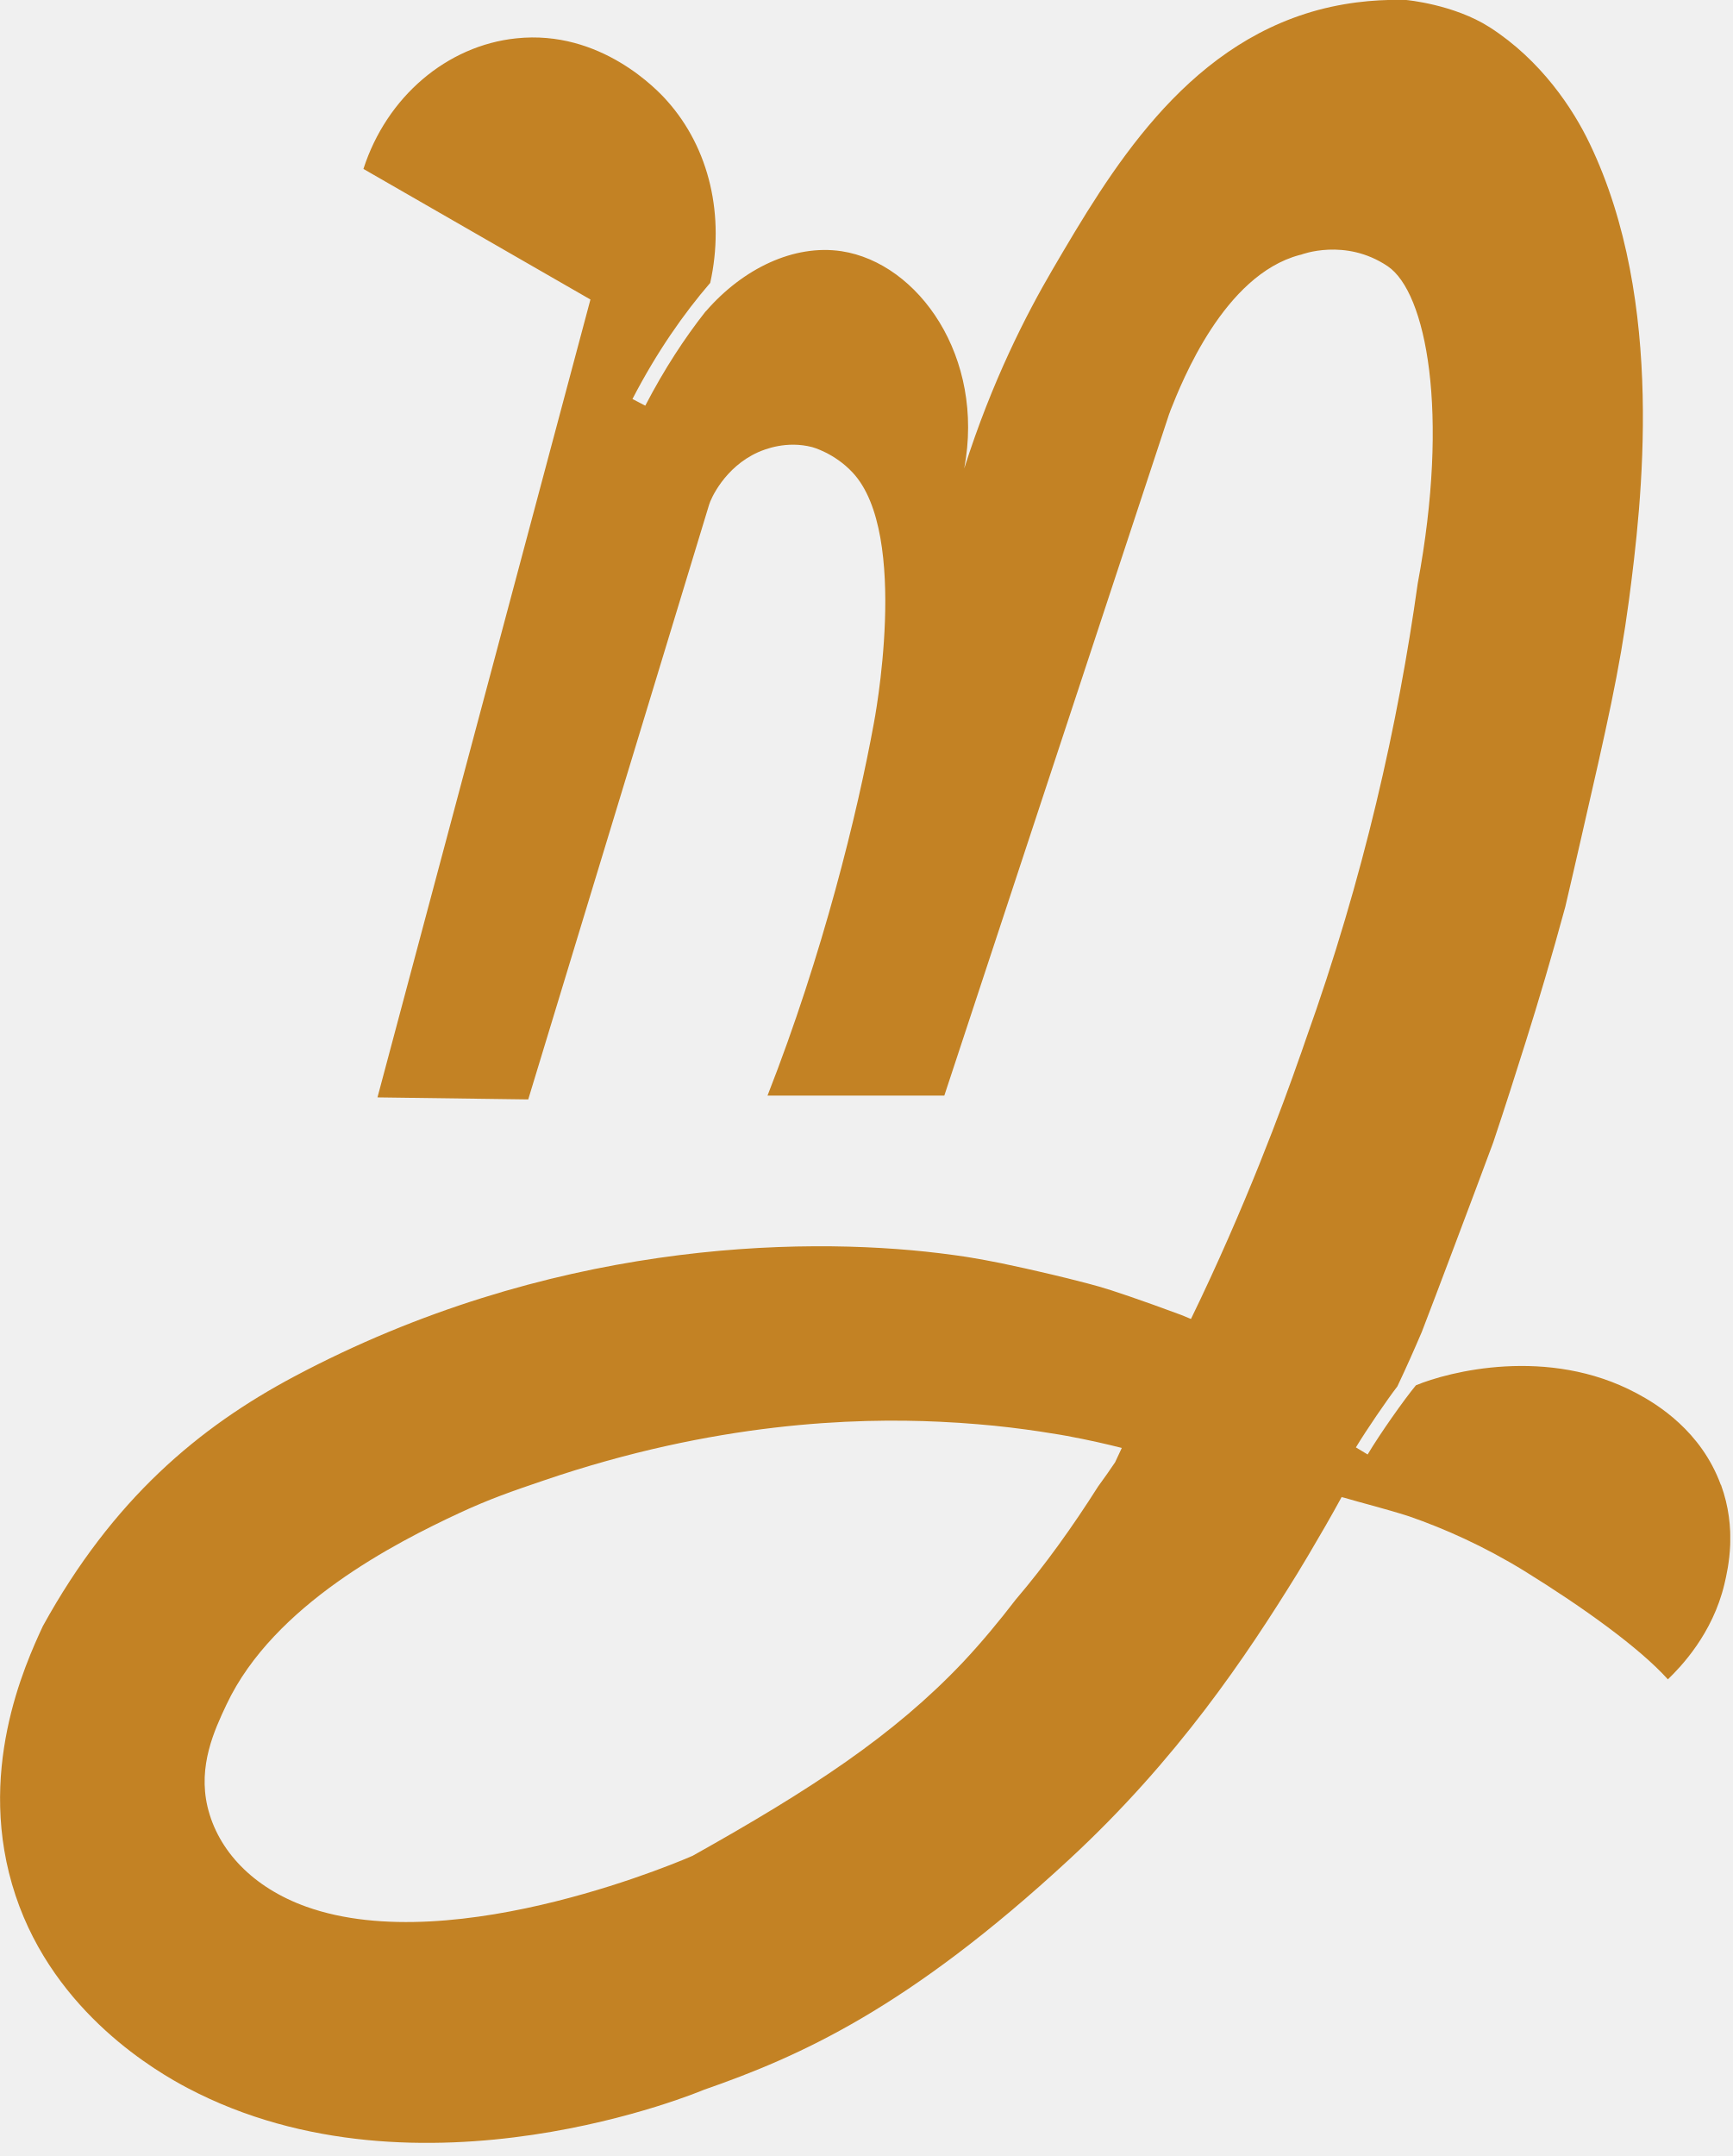
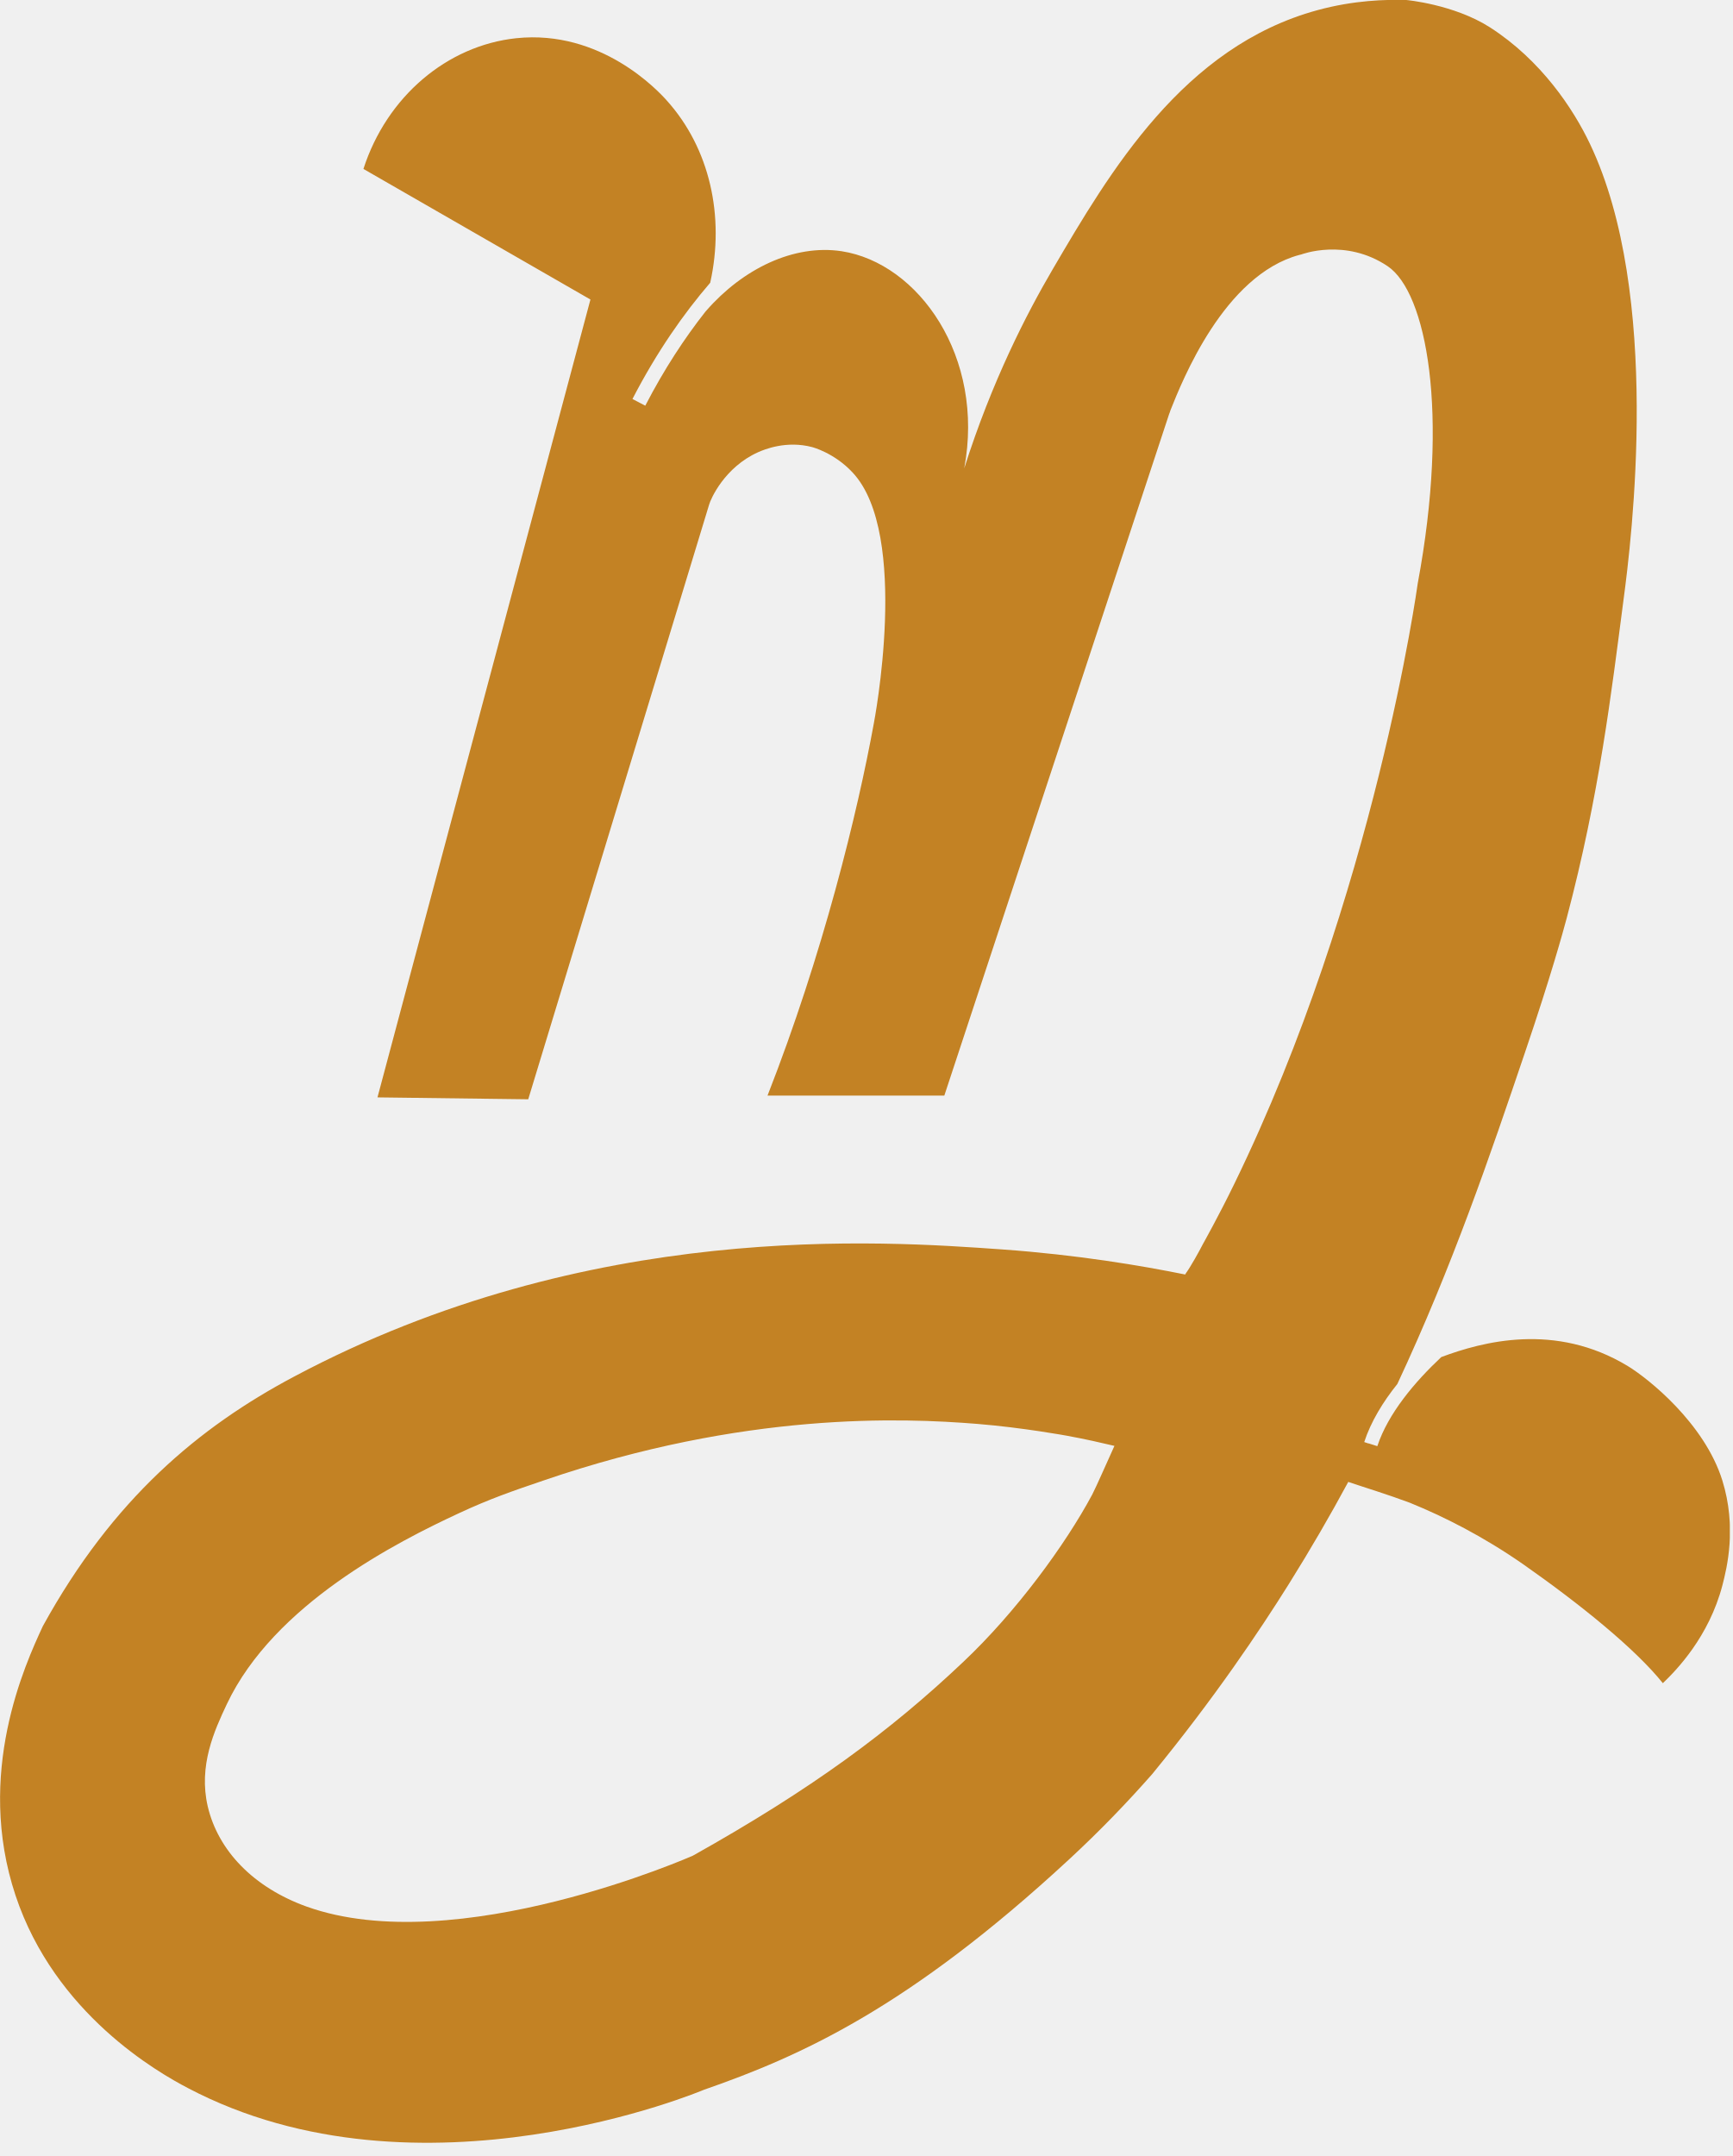
<svg xmlns="http://www.w3.org/2000/svg" width="127" height="158" viewBox="0 0 127 158" fill="none">
-   <g clip-path="url(#clip0_160_23)">
-     <path d="M126.14 108.82C124.7 104.88 121.49 102.91 119.96 102.1C113.46 98.63 106.17 100.53 103.79 101.52C102.92 102.57 101.17 105.05 100.25 106.59L99.39 106.07C100.15 104.81 101.71 102.53 102.43 101.6C103.07 100.25 103.66 98.92 104.22 97.61C104.83 96.01 105.62 93.96 106.51 91.58C107.71 88.39 108.65 85.91 109.42 83.82C109.44 83.77 109.45 83.73 109.47 83.68C110.32 81.15 111.1 78.69 111.85 76.31C112.76 73.42 113.74 70.13 114.74 66.45C115.11 64.88 115.49 63.21 115.92 61.34C117.78 53.23 118.71 49.18 119.4 44.02C120.34 36.88 122.11 22.16 116.53 10.53C115.32 7.99 112.97 4.42 109.2 2C106.56 0.31 103.08 -1.16583e-05 103.08 -1.16583e-05C101.59 -0.04 99.27 0.02 96.59 0.74C86.74 3.42 81.35 12.59 77.16 19.74C75.24 23.02 72.72 27.91 70.68 34.33C72.21 26.16 67.33 19.28 61.69 18.41C58.18 17.88 54.45 19.7 51.77 22.78L51.7 22.85C50.19 24.77 48.69 27.05 47.3 29.73L46.36 29.24C48.16 25.77 50.13 22.97 52.06 20.73C53.14 15.87 52.03 10.88 48.88 7.37C48.25 6.66 44.06 2.15 37.84 2.81C32.77 3.34 28.35 7.08 26.64 12.38L43.28 21.95L27.67 80.42L38.72 80.57L51.98 36.98C52.09 36.59 53.1 34.25 55.57 33.14C56.03 32.94 57.65 32.27 59.55 32.77C59.55 32.77 61.16 33.2 62.49 34.62C66.75 39.15 64.05 53.03 64.05 53.03C62.86 59.54 60.33 69.92 56.26 80.29H69.22L85.7 30.34C85.73 30.28 85.76 30.18 85.8 30.07C86.65 27.93 89.72 20.17 95.25 18.69C95.28 18.68 95.32 18.67 95.38 18.66C95.38 18.66 98.6 17.41 101.72 19.51C104.55 21.42 106.27 30.21 103.92 42.77C102.49 53 99.97 64.31 95.72 76.17C95.63 76.43 95.52 76.74 95.4 77.1C95.36 77.21 95.32 77.32 95.28 77.43C94.03 81.02 91.27 88.5 87.3 96.66C87.06 96.56 86.83 96.46 86.6 96.37C83.64 95.27 81.41 94.52 80.58 94.29C80.17 94.18 79.74 94.06 79.74 94.06C79.27 93.94 78.77 93.81 78.25 93.68C77.52 93.5 76.8 93.33 76.1 93.17C75.79 93.1 75.48 93.03 75.18 92.96C74.57 92.83 73.98 92.7 73.42 92.58C73 92.5 72.59 92.42 72.18 92.34C71.92 92.29 71.61 92.24 71.21 92.17C71.1 92.15 70.62 92.07 69.95 91.98C69.95 91.98 69.4 91.91 68.87 91.84C58.44 90.57 40.09 91.03 21.58 100.87C14.58 104.59 8.27 109.86 3.14 119.17C1.84 121.98 -1.84 129.97 1.14 138.91C4.03 147.59 11.59 151.88 13.77 153.03C30.78 161.98 51.59 153.15 51.59 153.15C58.66 150.69 66.58 147.17 78.37 136.27C86.32 128.92 91.36 121.36 95.07 115.36C95.35 114.9 95.63 114.44 95.9 113.98C96.76 112.53 97.58 111.11 98.35 109.7C98.38 109.71 98.4 109.73 98.43 109.75V109.73C99.88 110.16 101.47 110.54 103.31 111.13C105.87 112.02 108.75 113.29 111.76 115.14C116.06 117.8 120.18 120.76 122.26 123.07C123.22 122.14 125.53 119.74 126.4 116.1C126.69 114.87 127.33 112.04 126.15 108.81L126.14 108.82ZM81.74 107.16C81.37 107.72 80.96 108.29 80.54 108.87C80.53 108.89 80.51 108.92 80.49 108.94C78.62 111.89 76.6 114.71 74.45 117.23C73.26 118.78 71.98 120.33 70.6 121.8C65.51 127.18 59.45 131.14 50.77 136C50.77 136 33.44 143.67 22.45 139.73C18.54 138.33 15.97 135.62 15.21 132.4C14.51 129.41 15.7 126.82 16.61 124.9C20.07 117.58 29.06 113.03 33.65 110.89C35.87 109.86 37.51 109.29 39.84 108.5C52.43 104.2 62.7 103.9 68.87 104.19C69.91 104.24 70.84 104.3 71.63 104.37C74.96 104.63 78.21 105.23 78.21 105.23C79.83 105.53 81.16 105.84 82.23 106.11L81.74 107.16V107.16Z" fill="#C38224" />
+   <g clip-path="url(#clip0_162_25)">
+     <path d="M100.3 105.78L100 105.68C100.49 104.18 101.38 102.73 102.43 101.42C106.47 92.78 109.23 84.67 111.79 77.11C113.7 71.49 114.6 68.19 114.84 67.29C117.24 58.24 118.12 50.73 119 44.01C119.6 39.54 121.82 21.6 116.54 10.53C115.33 7.99 112.98 4.42 109.21 2C106.56 0.31 103.08 -1.46618e-05 103.08 -1.46618e-05C101.59 -0.04 99.27 0.01 96.59 0.74C86.74 3.41 81.35 12.59 77.16 19.74C75.24 23.02 72.72 27.91 70.68 34.32C72.21 26.15 67.33 19.28 61.69 18.41C58.18 17.88 54.45 19.7 51.77 22.77C51.75 22.79 51.72 22.83 51.7 22.85C50.19 24.77 48.69 27.04 47.3 29.73L46.36 29.24C48.16 25.76 50.13 22.96 52.06 20.72C53.14 15.86 52.03 10.87 48.88 7.37C48.25 6.66 44.06 2.15 37.84 2.8C32.77 3.34 28.35 7.08 26.64 12.38L43.28 21.95L27.67 80.42L38.72 80.56L51.98 36.98C52.09 36.58 53.1 34.25 55.57 33.14C56.02 32.94 57.65 32.26 59.55 32.77C59.55 32.77 61.16 33.19 62.49 34.62C66.75 39.14 64.05 53.03 64.05 53.03C62.86 59.54 60.33 69.91 56.26 80.29H69.22L85.7 30.34C85.73 30.28 85.76 30.18 85.8 30.06C86.65 27.93 89.72 20.16 95.25 18.68C95.28 18.67 95.32 18.66 95.38 18.65C95.38 18.65 98.6 17.41 101.72 19.51C104.55 21.42 106.27 30.2 103.92 42.77C103.92 42.77 100.8 65.59 90.47 86.77C89.36 89.06 88.17 91.18 88.17 91.18C87.91 91.69 87.28 92.83 86.92 93.32C86.92 93.35 86.89 93.37 86.87 93.4C83.65 92.75 79.02 91.96 73.42 91.56C64.64 90.94 43.2 89.38 21.58 100.87C14.58 104.58 8.27 109.85 3.14 119.17C1.84 121.98 -1.84 129.96 1.14 138.91C4.03 147.59 11.59 151.88 13.77 153.02C30.78 161.97 51.59 153.15 51.59 153.15C58.66 150.69 66.58 147.17 78.37 136.26C80.62 134.18 82.64 132.08 84.46 130.01C89.04 124.42 92.33 119.51 94.49 116.06C96.07 113.53 97.51 111.05 98.83 108.6C100.19 109.06 101.66 109.5 103.35 110.13C105.88 111.16 108.71 112.59 111.66 114.64C115.87 117.59 119.89 120.85 121.89 123.35C122.88 122.4 125.27 119.96 126.26 116.16C126.59 114.88 127.32 111.93 126.25 108.49C124.94 104.3 120.82 101.02 119.32 100.11C113.99 96.88 108.66 98.33 105.65 99.45C103.71 101.27 101.76 103.57 100.96 105.98L100.33 105.78H100.3ZM80.06 109.53C78.09 113.21 74.46 118.16 70.62 121.78C65.24 126.88 59.47 131.13 50.79 135.99C50.79 135.99 33.46 143.66 22.47 139.72C18.56 138.31 15.99 135.61 15.23 132.39C14.53 129.39 15.72 126.81 16.63 124.88C20.09 117.57 29.08 113.01 33.67 110.88C35.89 109.85 37.53 109.28 39.86 108.49C54.56 103.45 66.12 103.9 71.65 104.35C74.98 104.62 78.23 105.22 78.23 105.22C79.59 105.47 80.72 105.73 81.69 105.96C81.27 106.87 80.37 108.94 80.06 109.53V109.53Z" fill="#C38224" />
  </g>
  <defs>
-     <clipPath id="clip0_160_23">
-       <rect width="126.83" height="157.05" fill="white" />
+     <clipPath id="clip0_162_25">
+       <rect width="126.8" height="157.04" fill="white" />
    </clipPath>
  </defs>
</svg>
